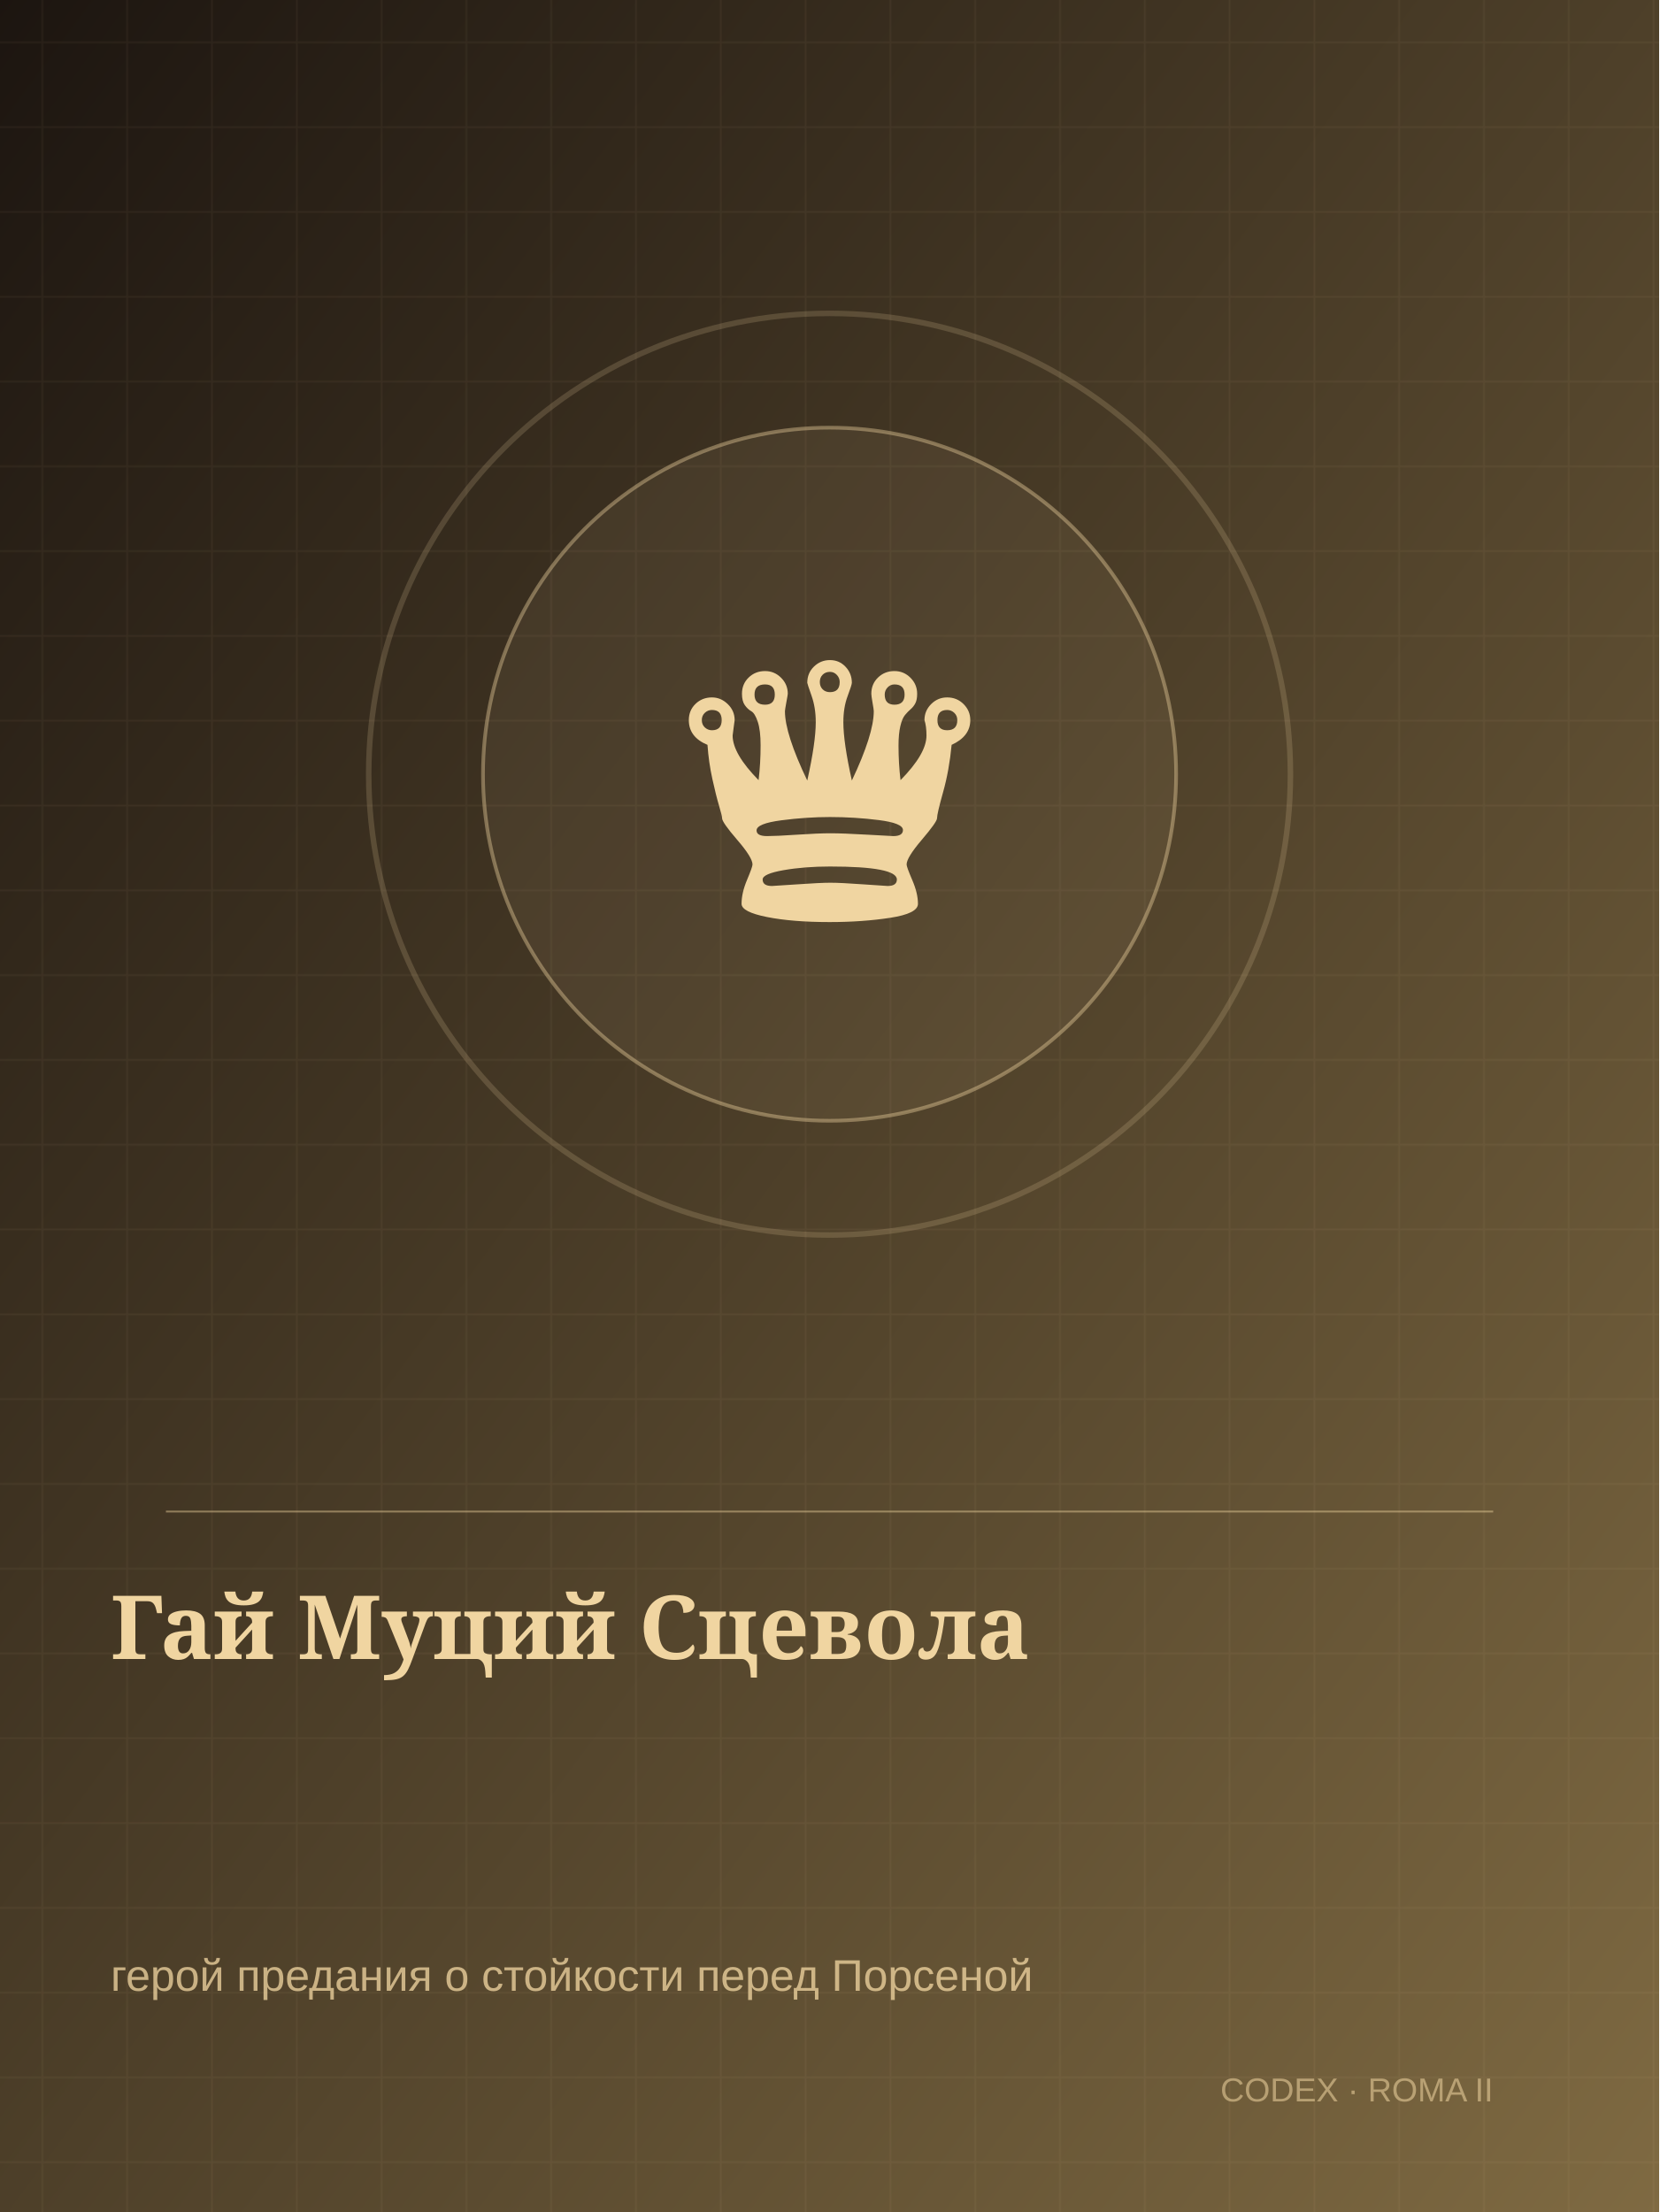
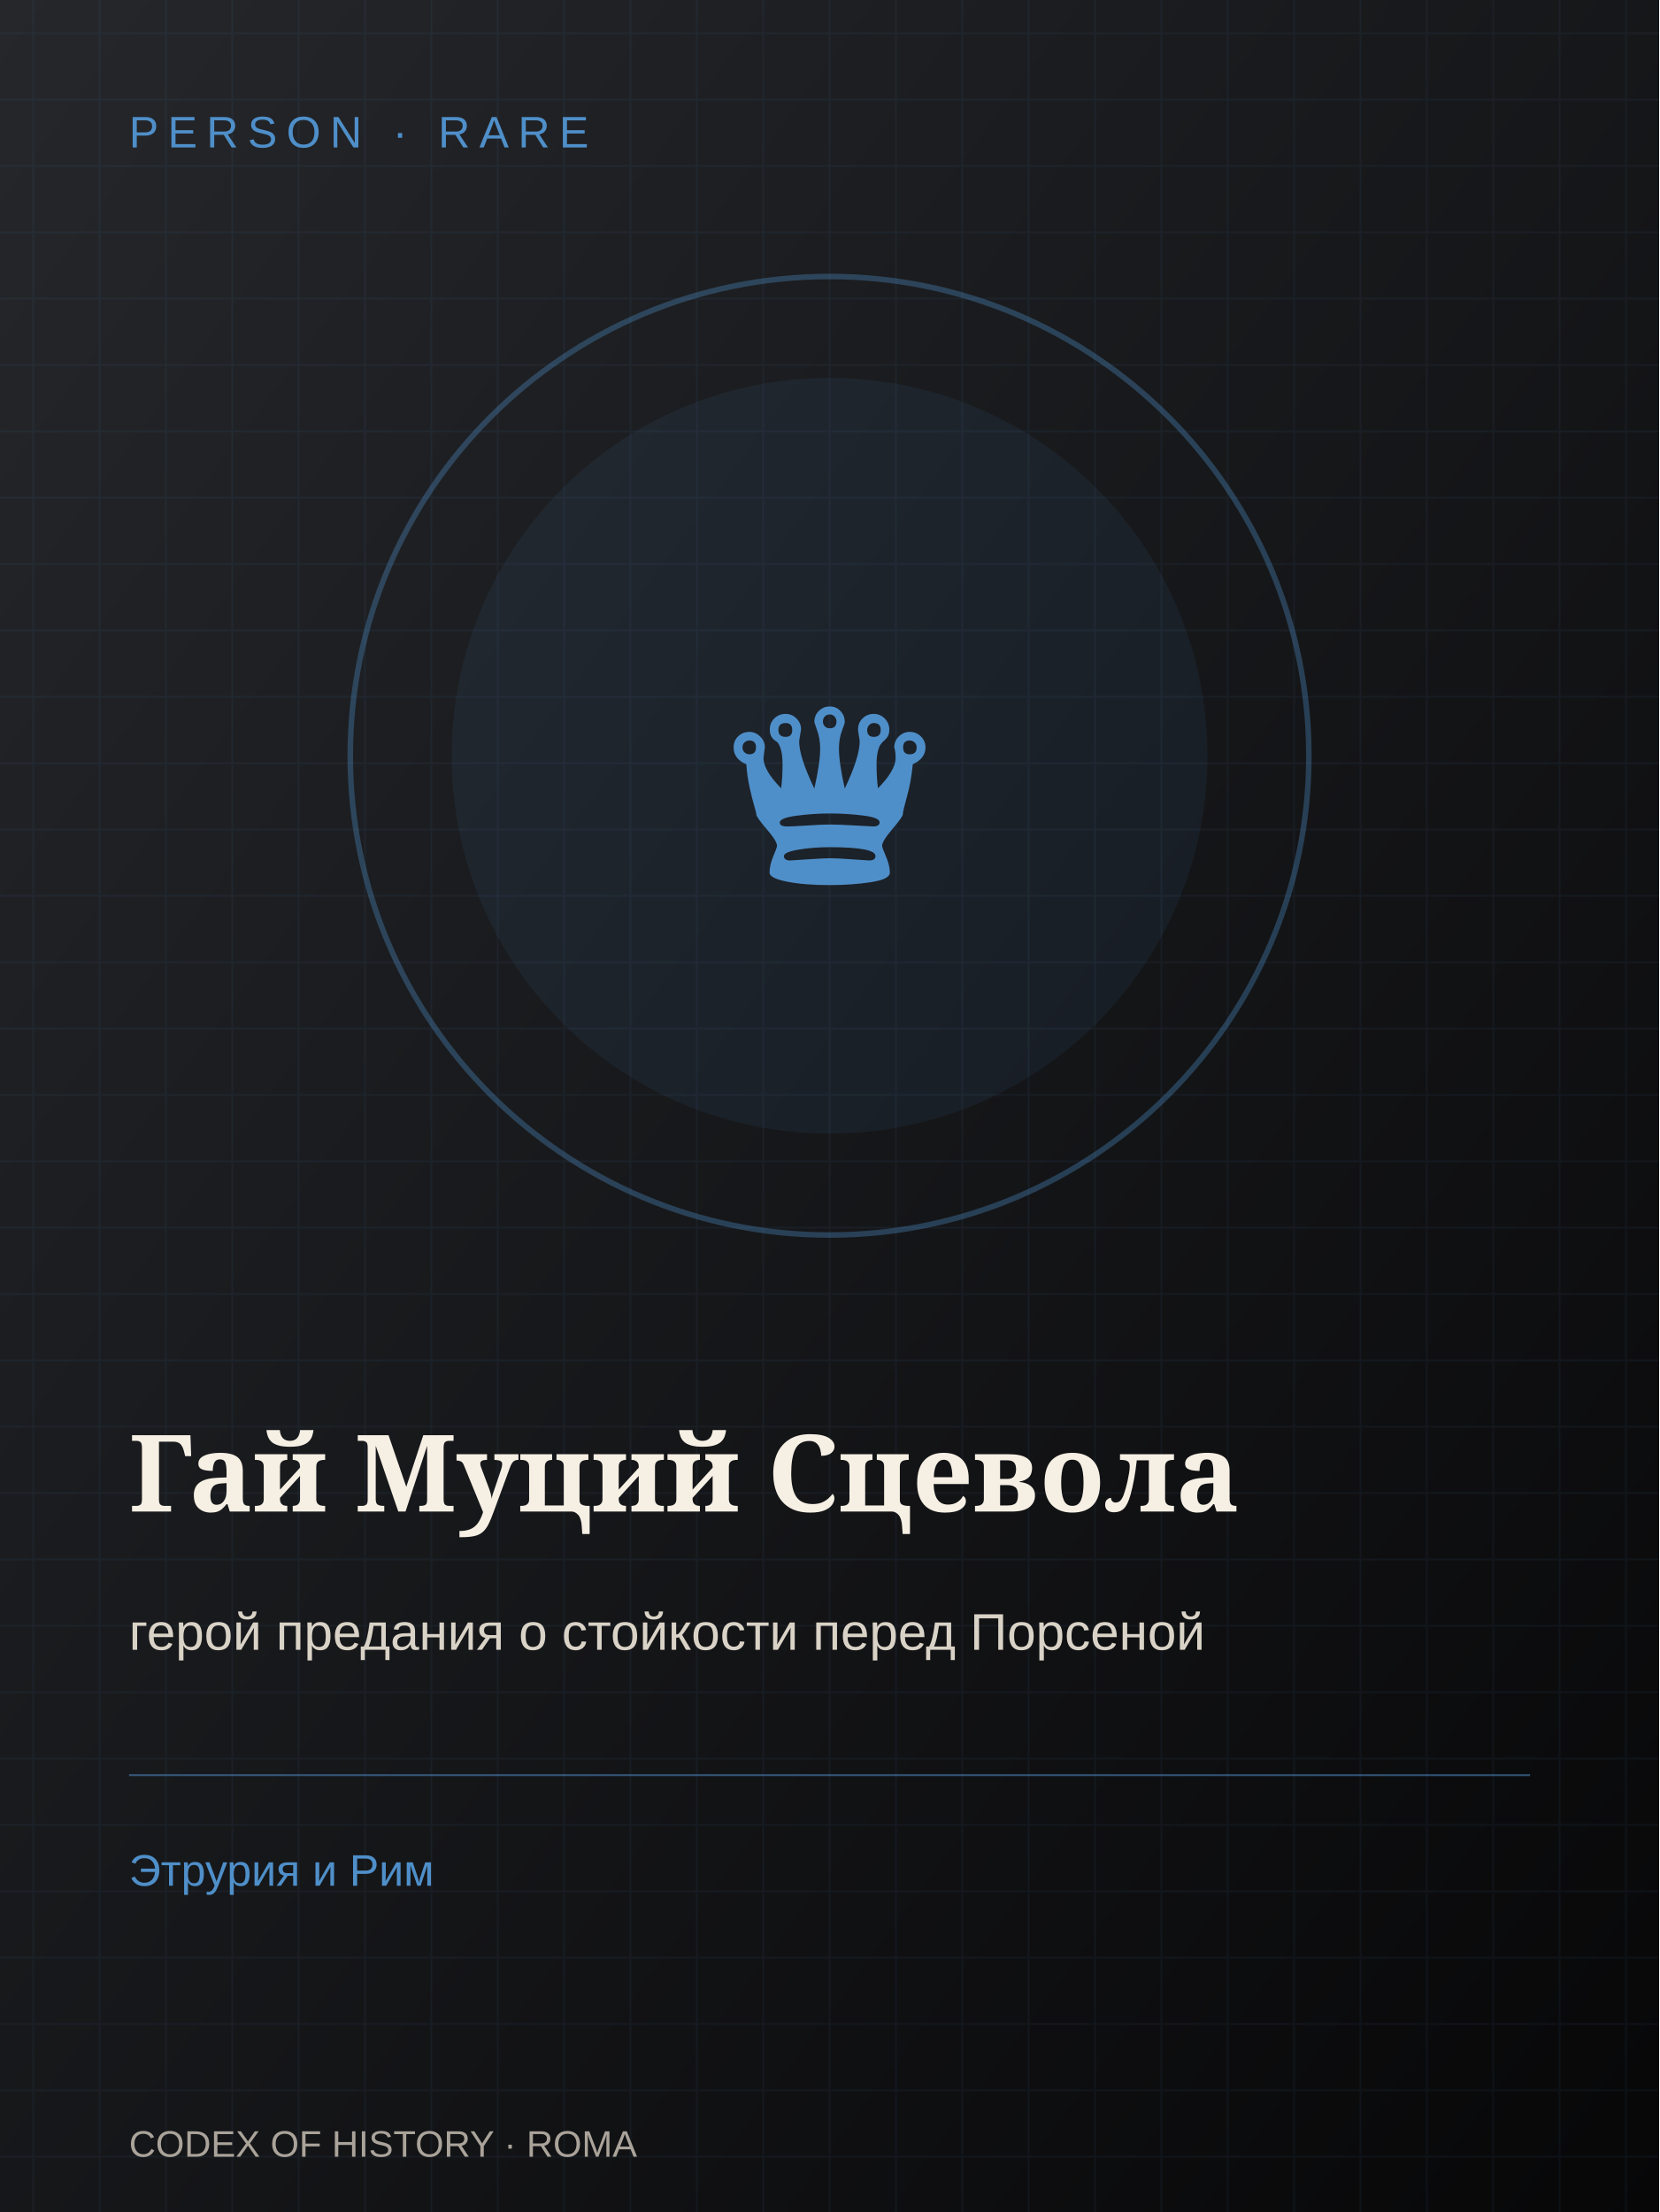
<svg xmlns="http://www.w3.org/2000/svg" width="900" height="1200" viewBox="0 0 900 1200">
  <defs>
-     <linearGradient id="g" x1="0" y1="0" x2="1" y2="1">
-       <stop stop-color="#1c1510" />
-       <stop offset="1" stop-color="#7f6a42" />
+     <linearGradient id="g" x2="1" y2="1">
+       <stop stop-color="#25272b" />
+       <stop offset="1" stop-color="#070708" />
    </linearGradient>
-     <pattern id="p" width="46" height="46" patternUnits="userSpaceOnUse">
-       <path d="M0 23h46M23 0v46" stroke="#f0d5a1" stroke-opacity=".05" />
+     <pattern id="p" width="36" height="36" patternUnits="userSpaceOnUse">
+       <path d="M0 18h36M18 0v36" stroke="#4f8fc9" stroke-opacity=".07" />
    </pattern>
  </defs>
  <rect width="900" height="1200" fill="url(#g)" />
  <rect width="900" height="1200" fill="url(#p)" />
-   <circle cx="450" cy="420" r="250" fill="none" stroke="#f0d5a1" stroke-opacity=".18" stroke-width="3" />
-   <circle cx="450" cy="420" r="188" fill="#f0d5a1" fill-opacity=".07" stroke="#f0d5a1" stroke-opacity=".4" stroke-width="2" />
-   <text x="450" y="500" text-anchor="middle" font-size="220" fill="#f0d5a1" font-family="Georgia,serif">♛</text>
-   <path d="M90 820H810" stroke="#f0d5a1" stroke-opacity=".45" />
-   <text x="60" y="900" font-size="48" font-weight="700" fill="#f0d5a1" font-family="Georgia,serif">
-     <tspan x="60" dy="0">Гай Муций Сцевола</tspan>
-   </text>
-   <text x="60" y="1080" font-size="24" fill="#f0d5a1" opacity=".76" font-family="Arial,sans-serif">герой предания о стойкости перед Порсеной</text>
-   <text x="810" y="1140" text-anchor="end" font-size="18" fill="#f0d5a1" opacity=".55" font-family="Arial,sans-serif">CODEX · ROMA II</text>
+   <circle cx="450" cy="410" r="260" fill="none" stroke="#4f8fc9" stroke-opacity=".35" stroke-width="3" />
+   <circle cx="450" cy="410" r="205" fill="#4f8fc9" fill-opacity=".08" />
+   <text x="450" y="480" text-anchor="middle" fill="#4f8fc9" font-size="150" font-family="Georgia,serif">♛</text>
+   <text x="70" y="80" fill="#4f8fc9" font-size="24" font-family="Arial" letter-spacing="5">PERSON · RARE</text>
+   <text x="70" y="820" fill="#f6efe4" font-size="58" font-weight="700" font-family="Georgia,serif">Гай Муций Сцевола</text>
+   <text x="70" y="895" fill="#d9d2c6" font-size="28" font-family="Arial">герой предания о стойкости перед Порсеной</text>
+   <line x1="70" y1="963" x2="830" y2="963" stroke="#4f8fc9" stroke-opacity=".55" />
+   <text x="70" y="1023" fill="#4f8fc9" font-size="24" font-family="Arial">Этрурия и Рим</text>
+   <text x="70" y="1170" fill="#aaa39a" font-size="20" font-family="Arial">CODEX OF HISTORY · ROMA</text>
</svg>
